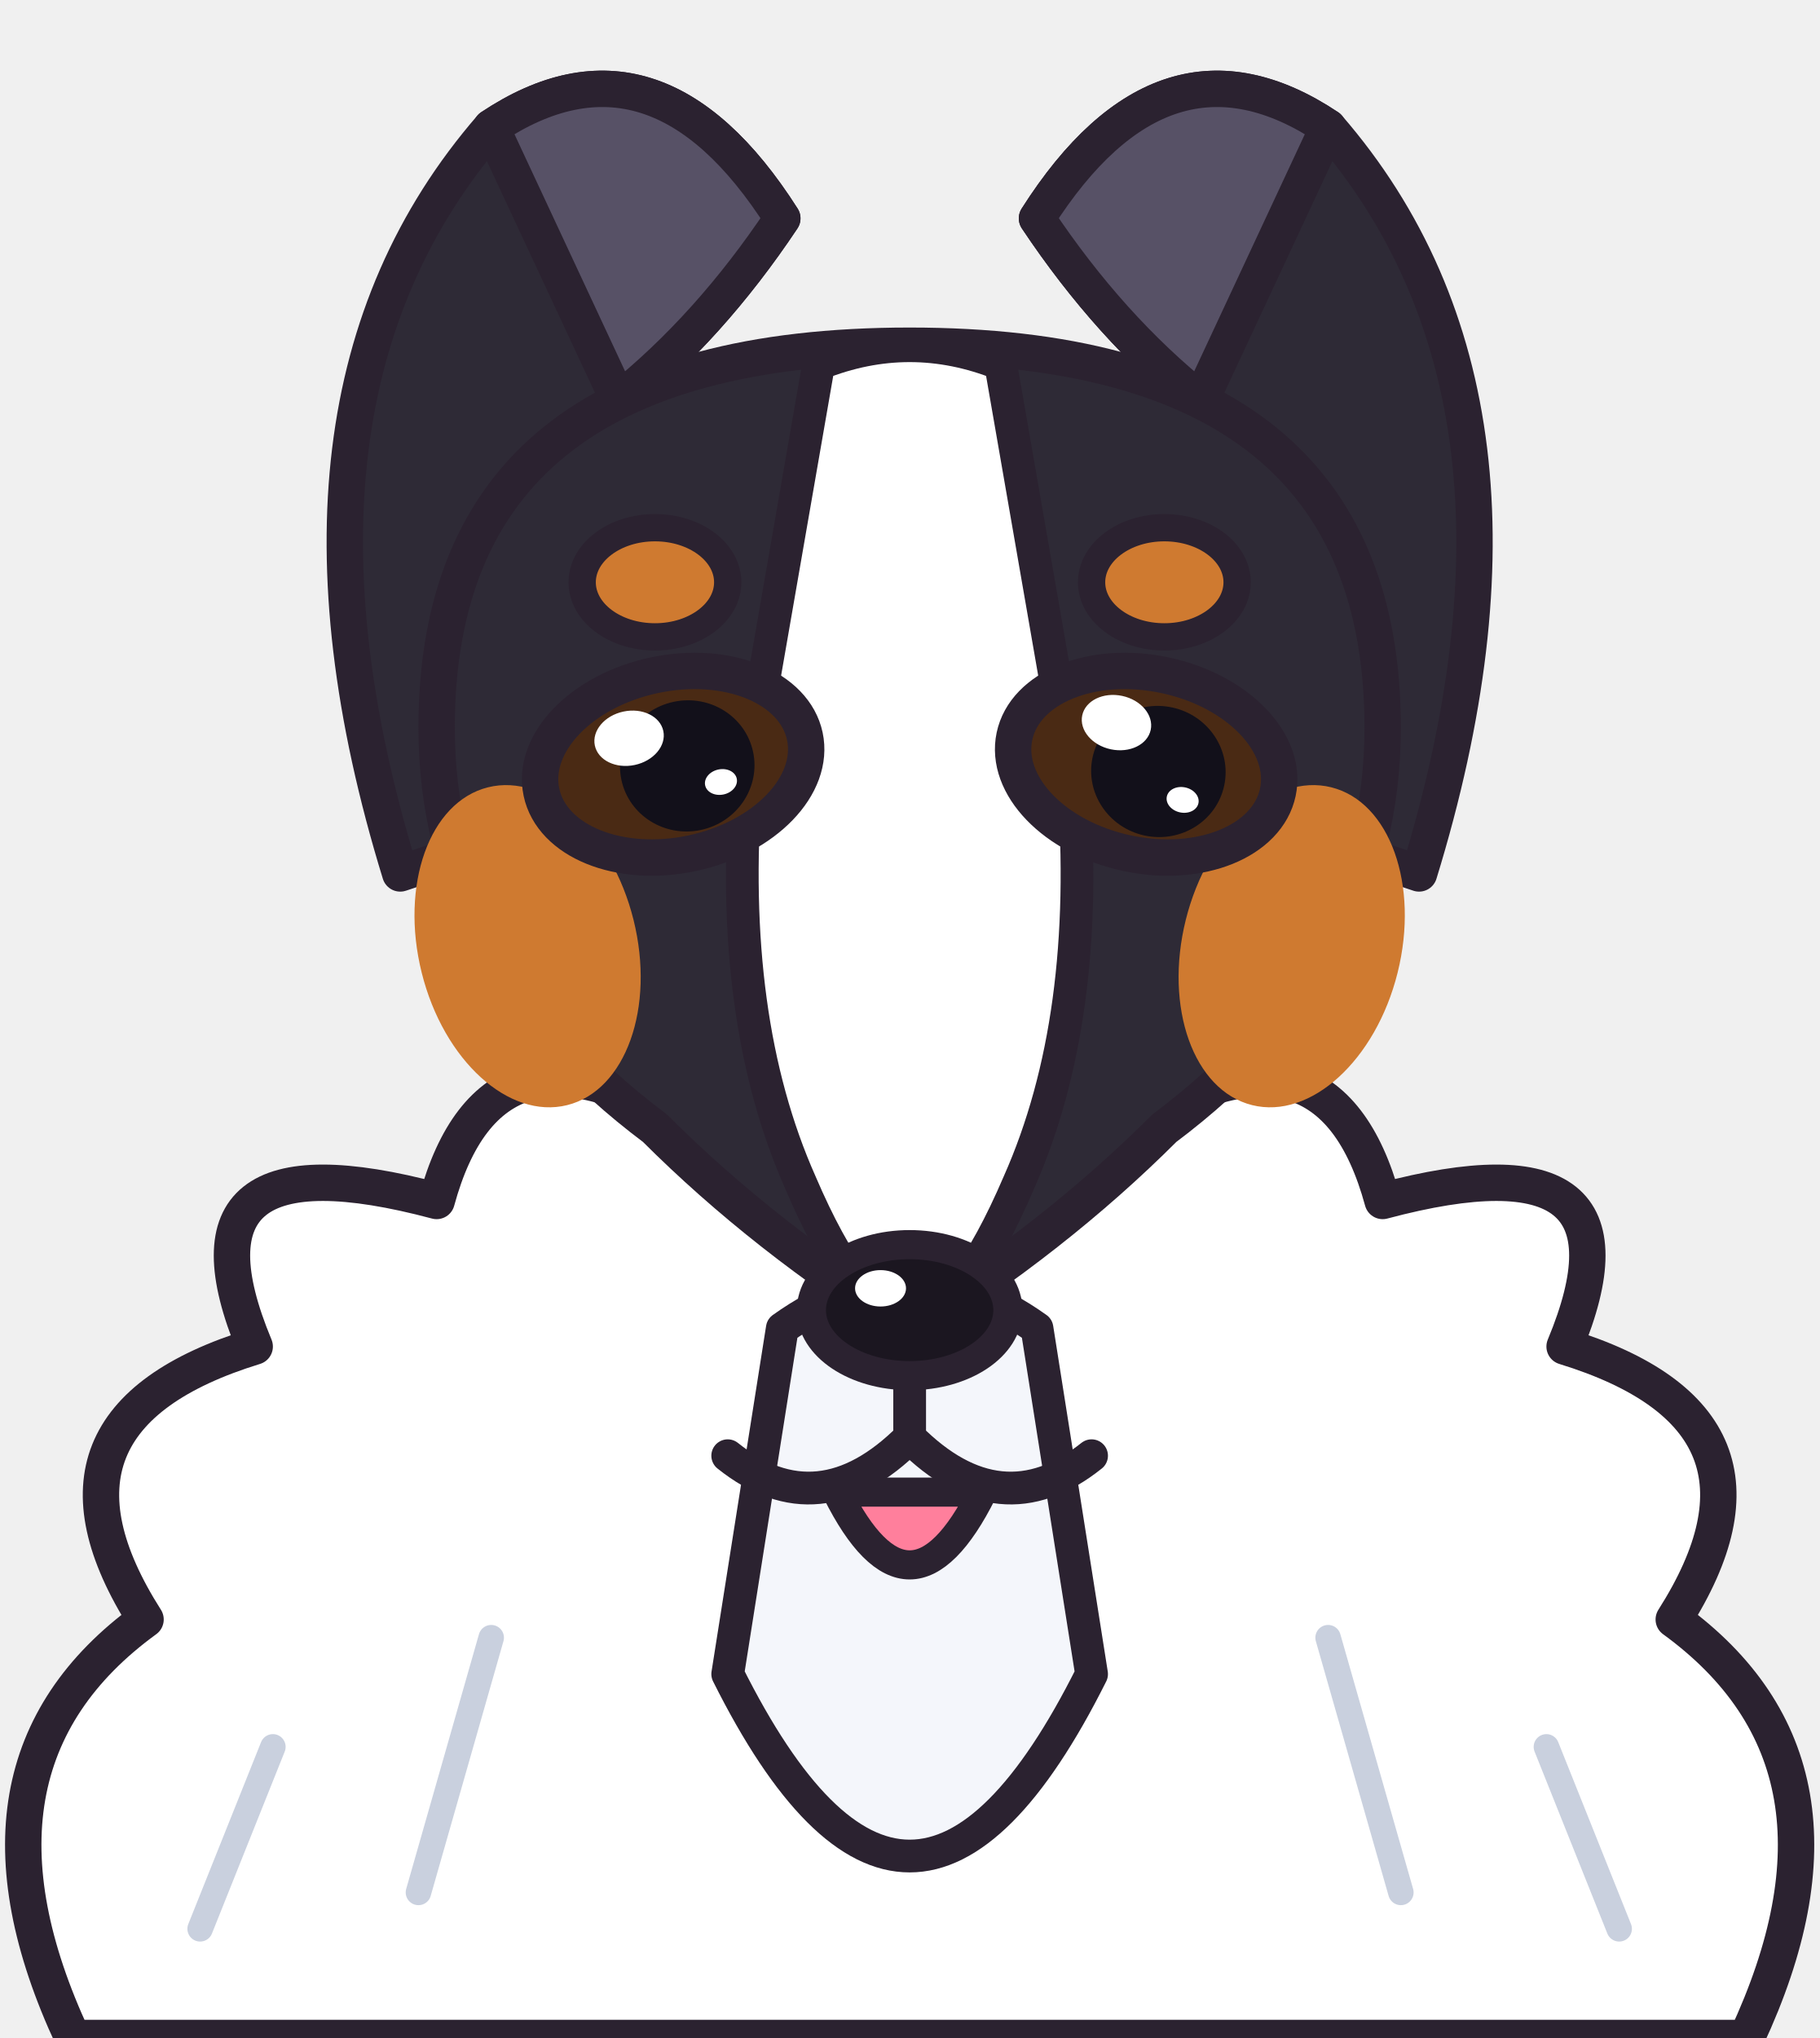
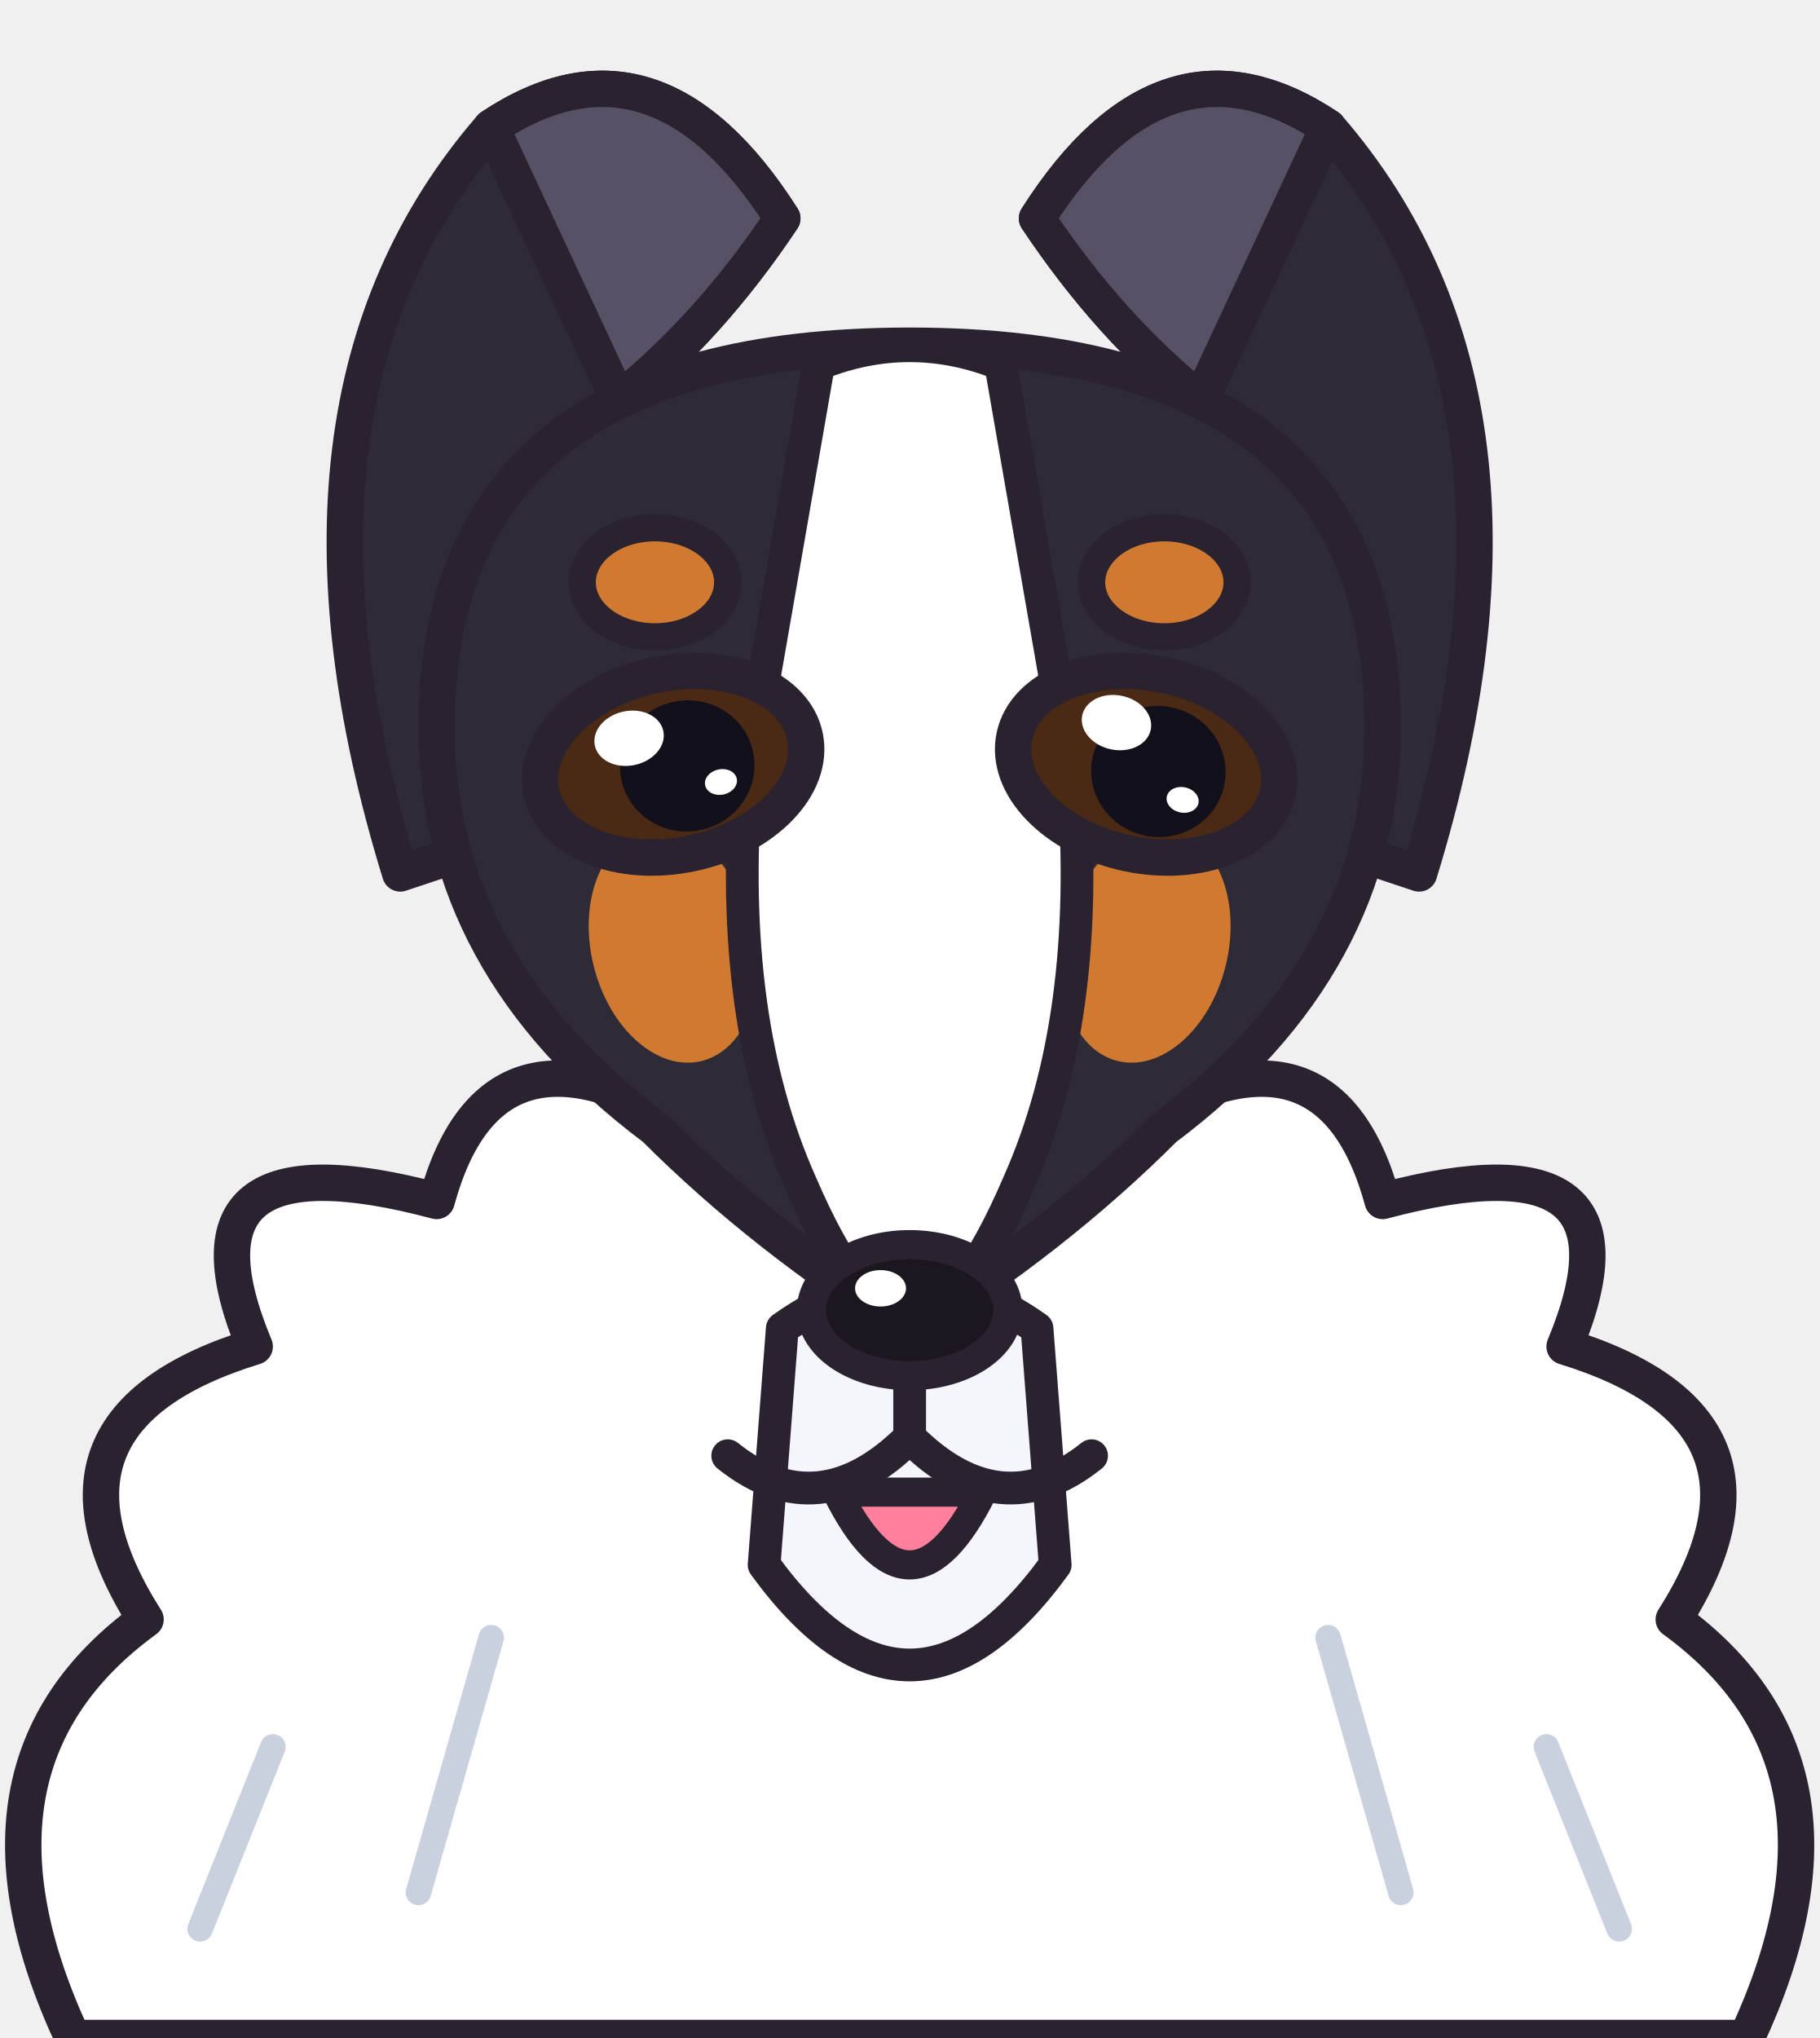
<svg xmlns="http://www.w3.org/2000/svg" viewBox="0 0 100 112">
  <path d="M4 112 Q-3 97 8 89 Q1 78 14 74 Q9 62 24 66 Q27 55 38 62 Q44 57 50 62 Q56 57 62 62 Q73 55 76 66 Q91 62 86 74 Q99 78 92 89 Q103 97 96 112Z" fill="#ffffff" stroke="#2b2230" stroke-width="2" stroke-linejoin="round" stroke-linecap="round" />
  <path d="M15 96 L11 106 M27 90 L23 104 M73 90 L77 104 M85 96 L89 106" fill="none" stroke="#c9d0de" stroke-width="1.4" stroke-linecap="round" stroke-linejoin="round" />
-   <path d="M43 73 Q50 68 57 73 L60 92 Q50 112 40 92Z" fill="#f4f6fb" stroke="#2b2230" stroke-width="1.8" stroke-linejoin="round" stroke-linecap="round" />
+   <path d="M43 73 Q50 68 57 73 L58 86 Q50 97 42 86Z" fill="#f4f6fb" stroke="#2b2230" stroke-width="1.8" stroke-linejoin="round" stroke-linecap="round" />
  <path d="M22 48 Q14 22 27 7 Q36 1 43 12 Q39 18 34 22 Q32 34 37 43Z" fill="#2e2a36" stroke="#2b2230" stroke-width="2" stroke-linejoin="round" stroke-linecap="round" />
  <path d="M27 7 Q36 1 43 12 Q39 18 34 22Z" fill="#575166" stroke="#2b2230" stroke-width="2" stroke-linejoin="round" stroke-linecap="round" />
  <path d="M78 48 Q86 22 73 7 Q64 1 57 12 Q61 18 66 22 Q68 34 63 43Z" fill="#2e2a36" stroke="#2b2230" stroke-width="2" stroke-linejoin="round" stroke-linecap="round" />
  <path d="M73 7 Q64 1 57 12 Q61 18 66 22Z" fill="#575166" stroke="#2b2230" stroke-width="2" stroke-linejoin="round" stroke-linecap="round" />
  <path d="M24 40 Q24 19 50 19 Q76 19 76 40 Q76 53 64 62 Q58 68 50 73 Q42 68 36 62 Q24 53 24 40Z" fill="#2e2a36" stroke="#2b2230" stroke-width="2" stroke-linejoin="round" stroke-linecap="round" />
-   <ellipse cx="29" cy="52" rx="6" ry="9" fill="#cf7a30" transform="rotate(-14 29 52)" />
-   <ellipse cx="71" cy="52" rx="6" ry="9" fill="#cf7a30" transform="rotate(14 71 52)" />
+   <ellipse cx="37" cy="52" rx="4.5" ry="6.5" fill="#cf7a30" transform="rotate(-14 37 52)" />
+   <ellipse cx="63" cy="52" rx="4.5" ry="6.5" fill="#cf7a30" transform="rotate(14 63 52)" />
  <path d="M45 20 Q50 18 55 20 L59 43 Q60 56 56 65 Q53 72 50 73 Q47 72 44 65 Q40 56 41 43Z" fill="#ffffff" stroke="#2b2230" stroke-width="1.8" stroke-linejoin="round" stroke-linecap="round" />
  <ellipse cx="36" cy="32" rx="4" ry="3" fill="#cf7a30" stroke="#2b2230" stroke-width="1.5" />
  <ellipse cx="64" cy="32" rx="4" ry="3" fill="#cf7a30" stroke="#2b2230" stroke-width="1.5" />
  <g transform="rotate(-12 37 42)">
    <ellipse cx="37" cy="42" rx="7.4" ry="5" fill="#4a2a14" stroke="#2b2230" stroke-width="2" />
    <ellipse cx="37.74" cy="42.25" rx="3.7" ry="3.6" fill="#12101a" />
    <ellipse cx="34.928" cy="40.1" rx="1.924" ry="1.5" fill="#fff" />
    <ellipse cx="39.368" cy="43.5" rx="0.888" ry="0.7" fill="#fff" />
  </g>
  <g transform="rotate(12 63 42)">
    <ellipse cx="63" cy="42" rx="7.4" ry="5" fill="#4a2a14" stroke="#2b2230" stroke-width="2" />
    <ellipse cx="63.74" cy="42.25" rx="3.7" ry="3.6" fill="#12101a" />
    <ellipse cx="60.928" cy="40.1" rx="1.924" ry="1.5" fill="#fff" />
    <ellipse cx="65.368" cy="43.5" rx="0.888" ry="0.7" fill="#fff" />
  </g>
  <ellipse cx="50" cy="72" rx="5.4" ry="3.6" fill="#1b1620" stroke="#2b2230" stroke-width="1.6" />
  <ellipse cx="48.4" cy="70.8" rx="1.4" ry="1" fill="#ffffff" />
  <path d="M50 76 V79 M50 79 Q45 84 40 80 M50 79 Q55 84 60 80" fill="none" stroke="#2b2230" stroke-width="1.8" stroke-linecap="round" stroke-linejoin="round" />
  <path d="M46 82 Q50 90 54 82Z" fill="#ff7f9c" stroke="#2b2230" stroke-width="1.6" stroke-linejoin="round" stroke-linecap="round" />
</svg>
